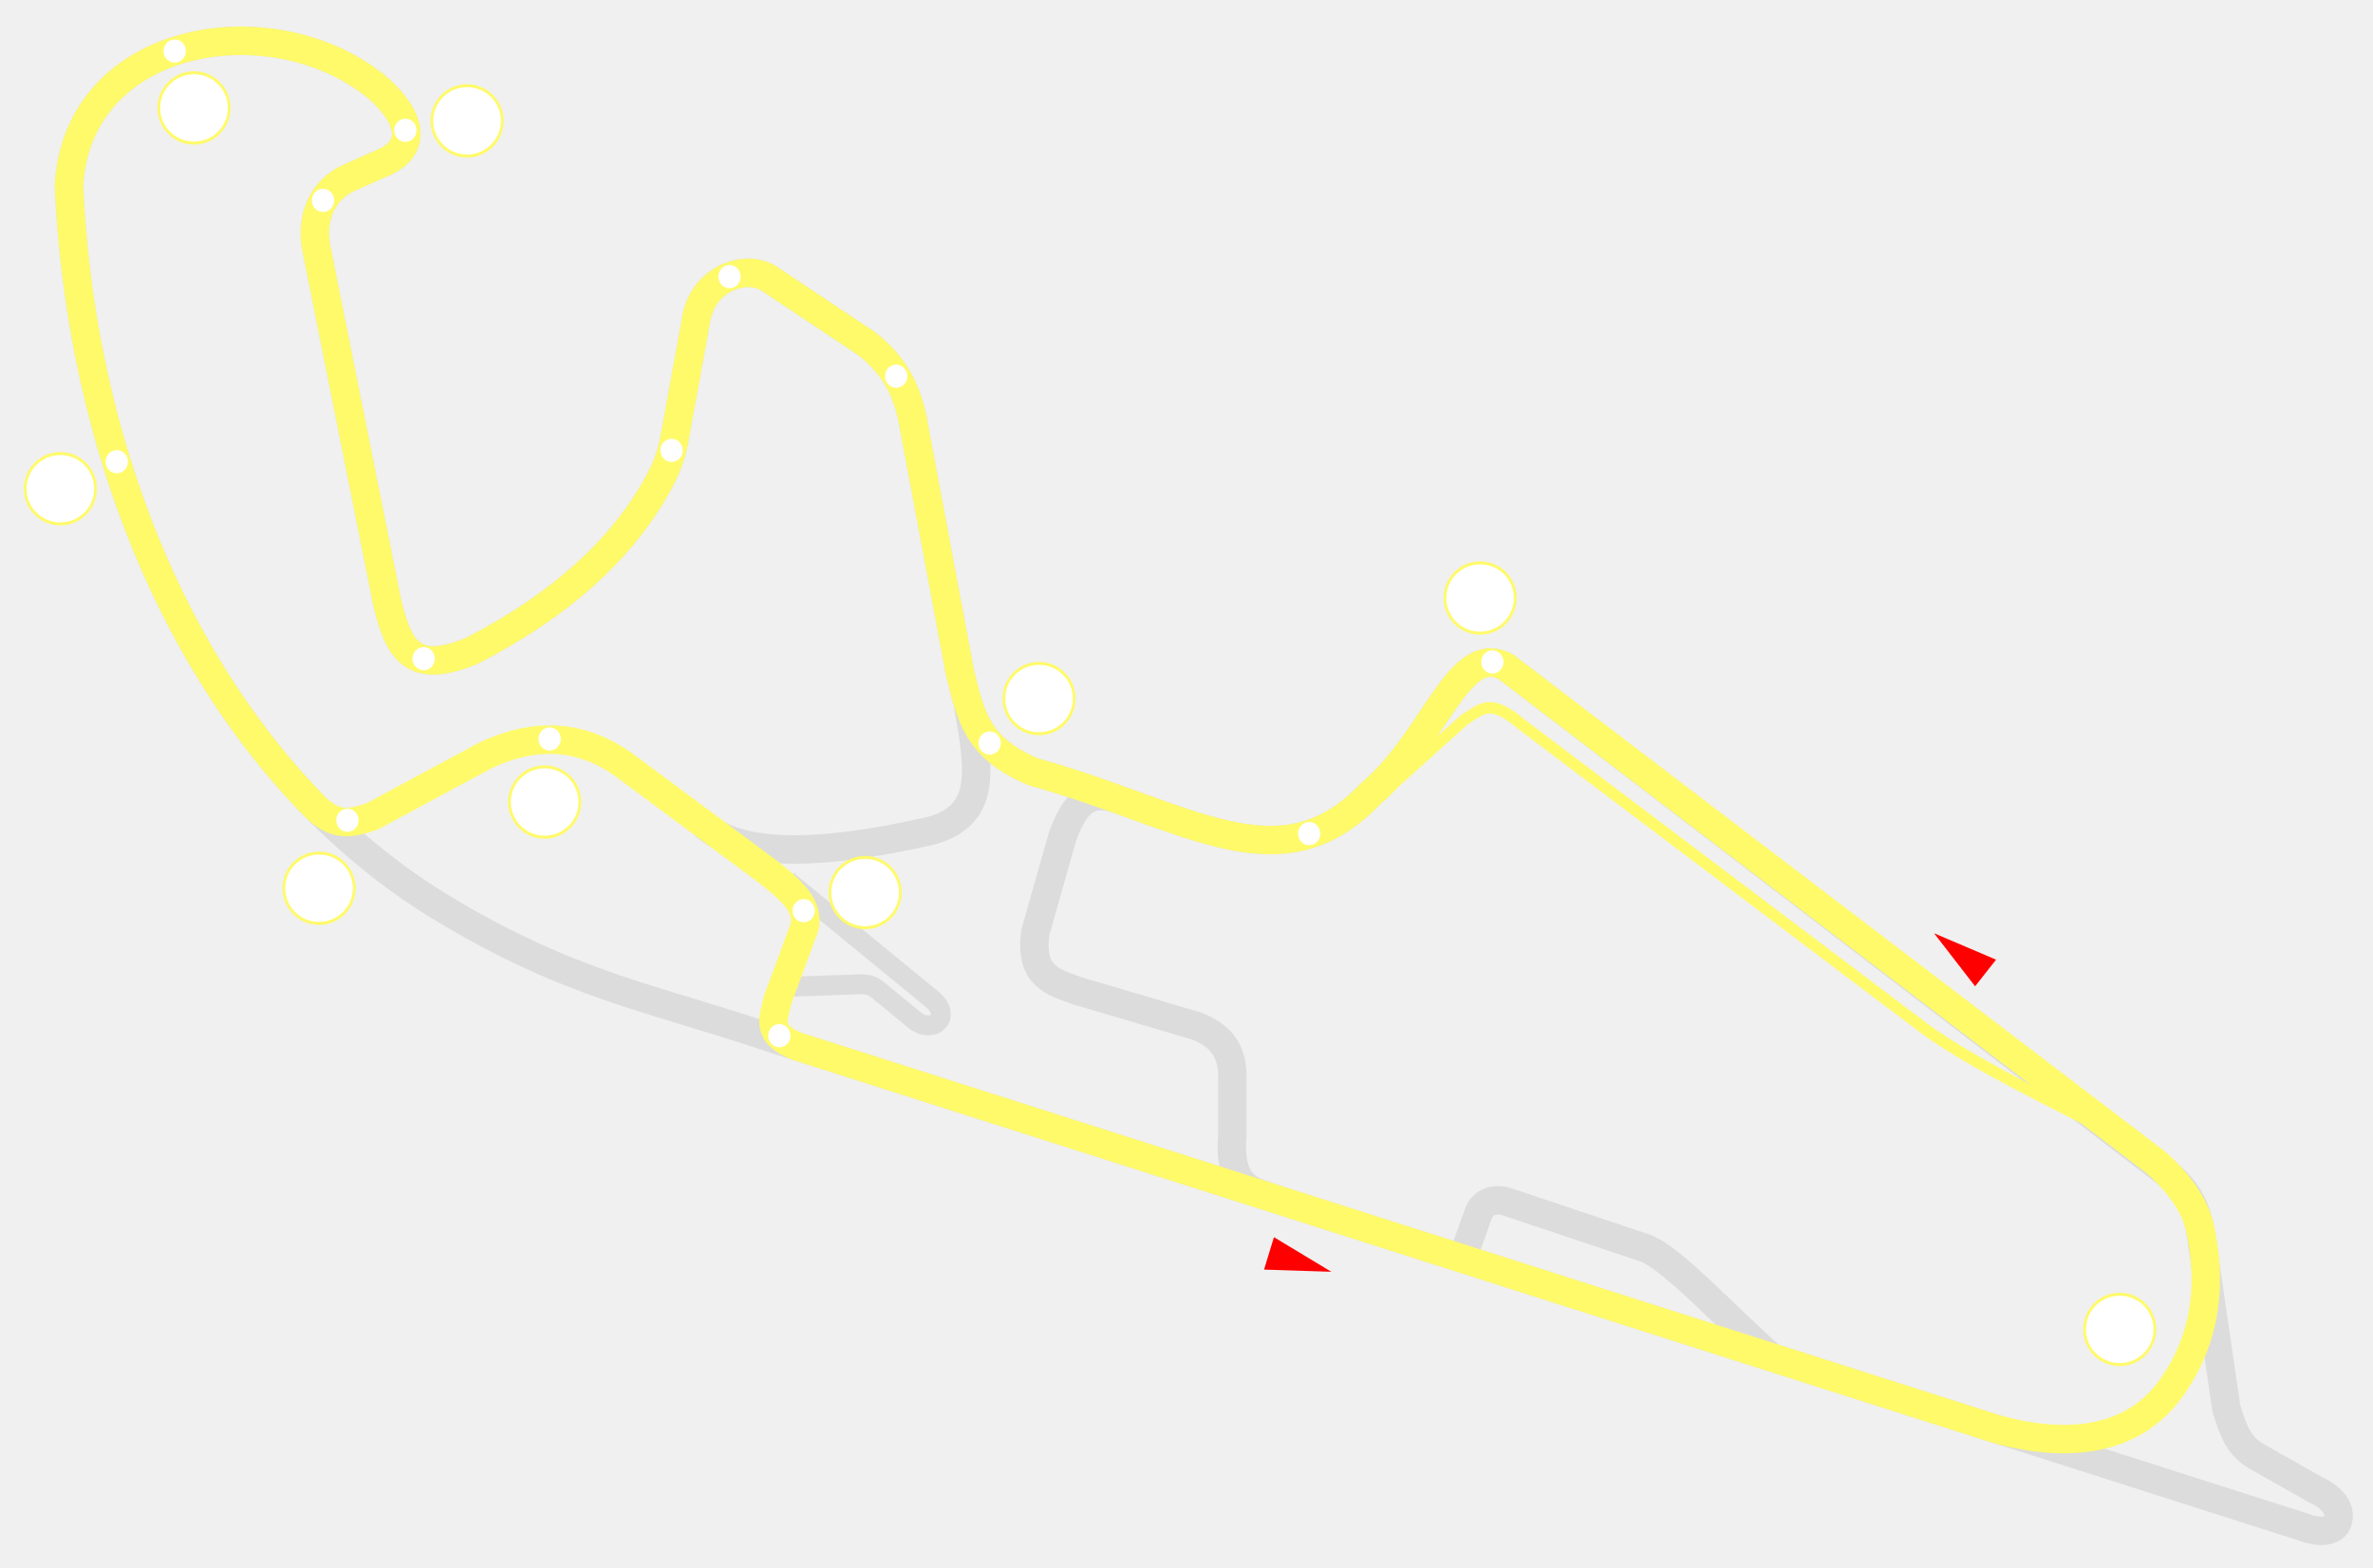
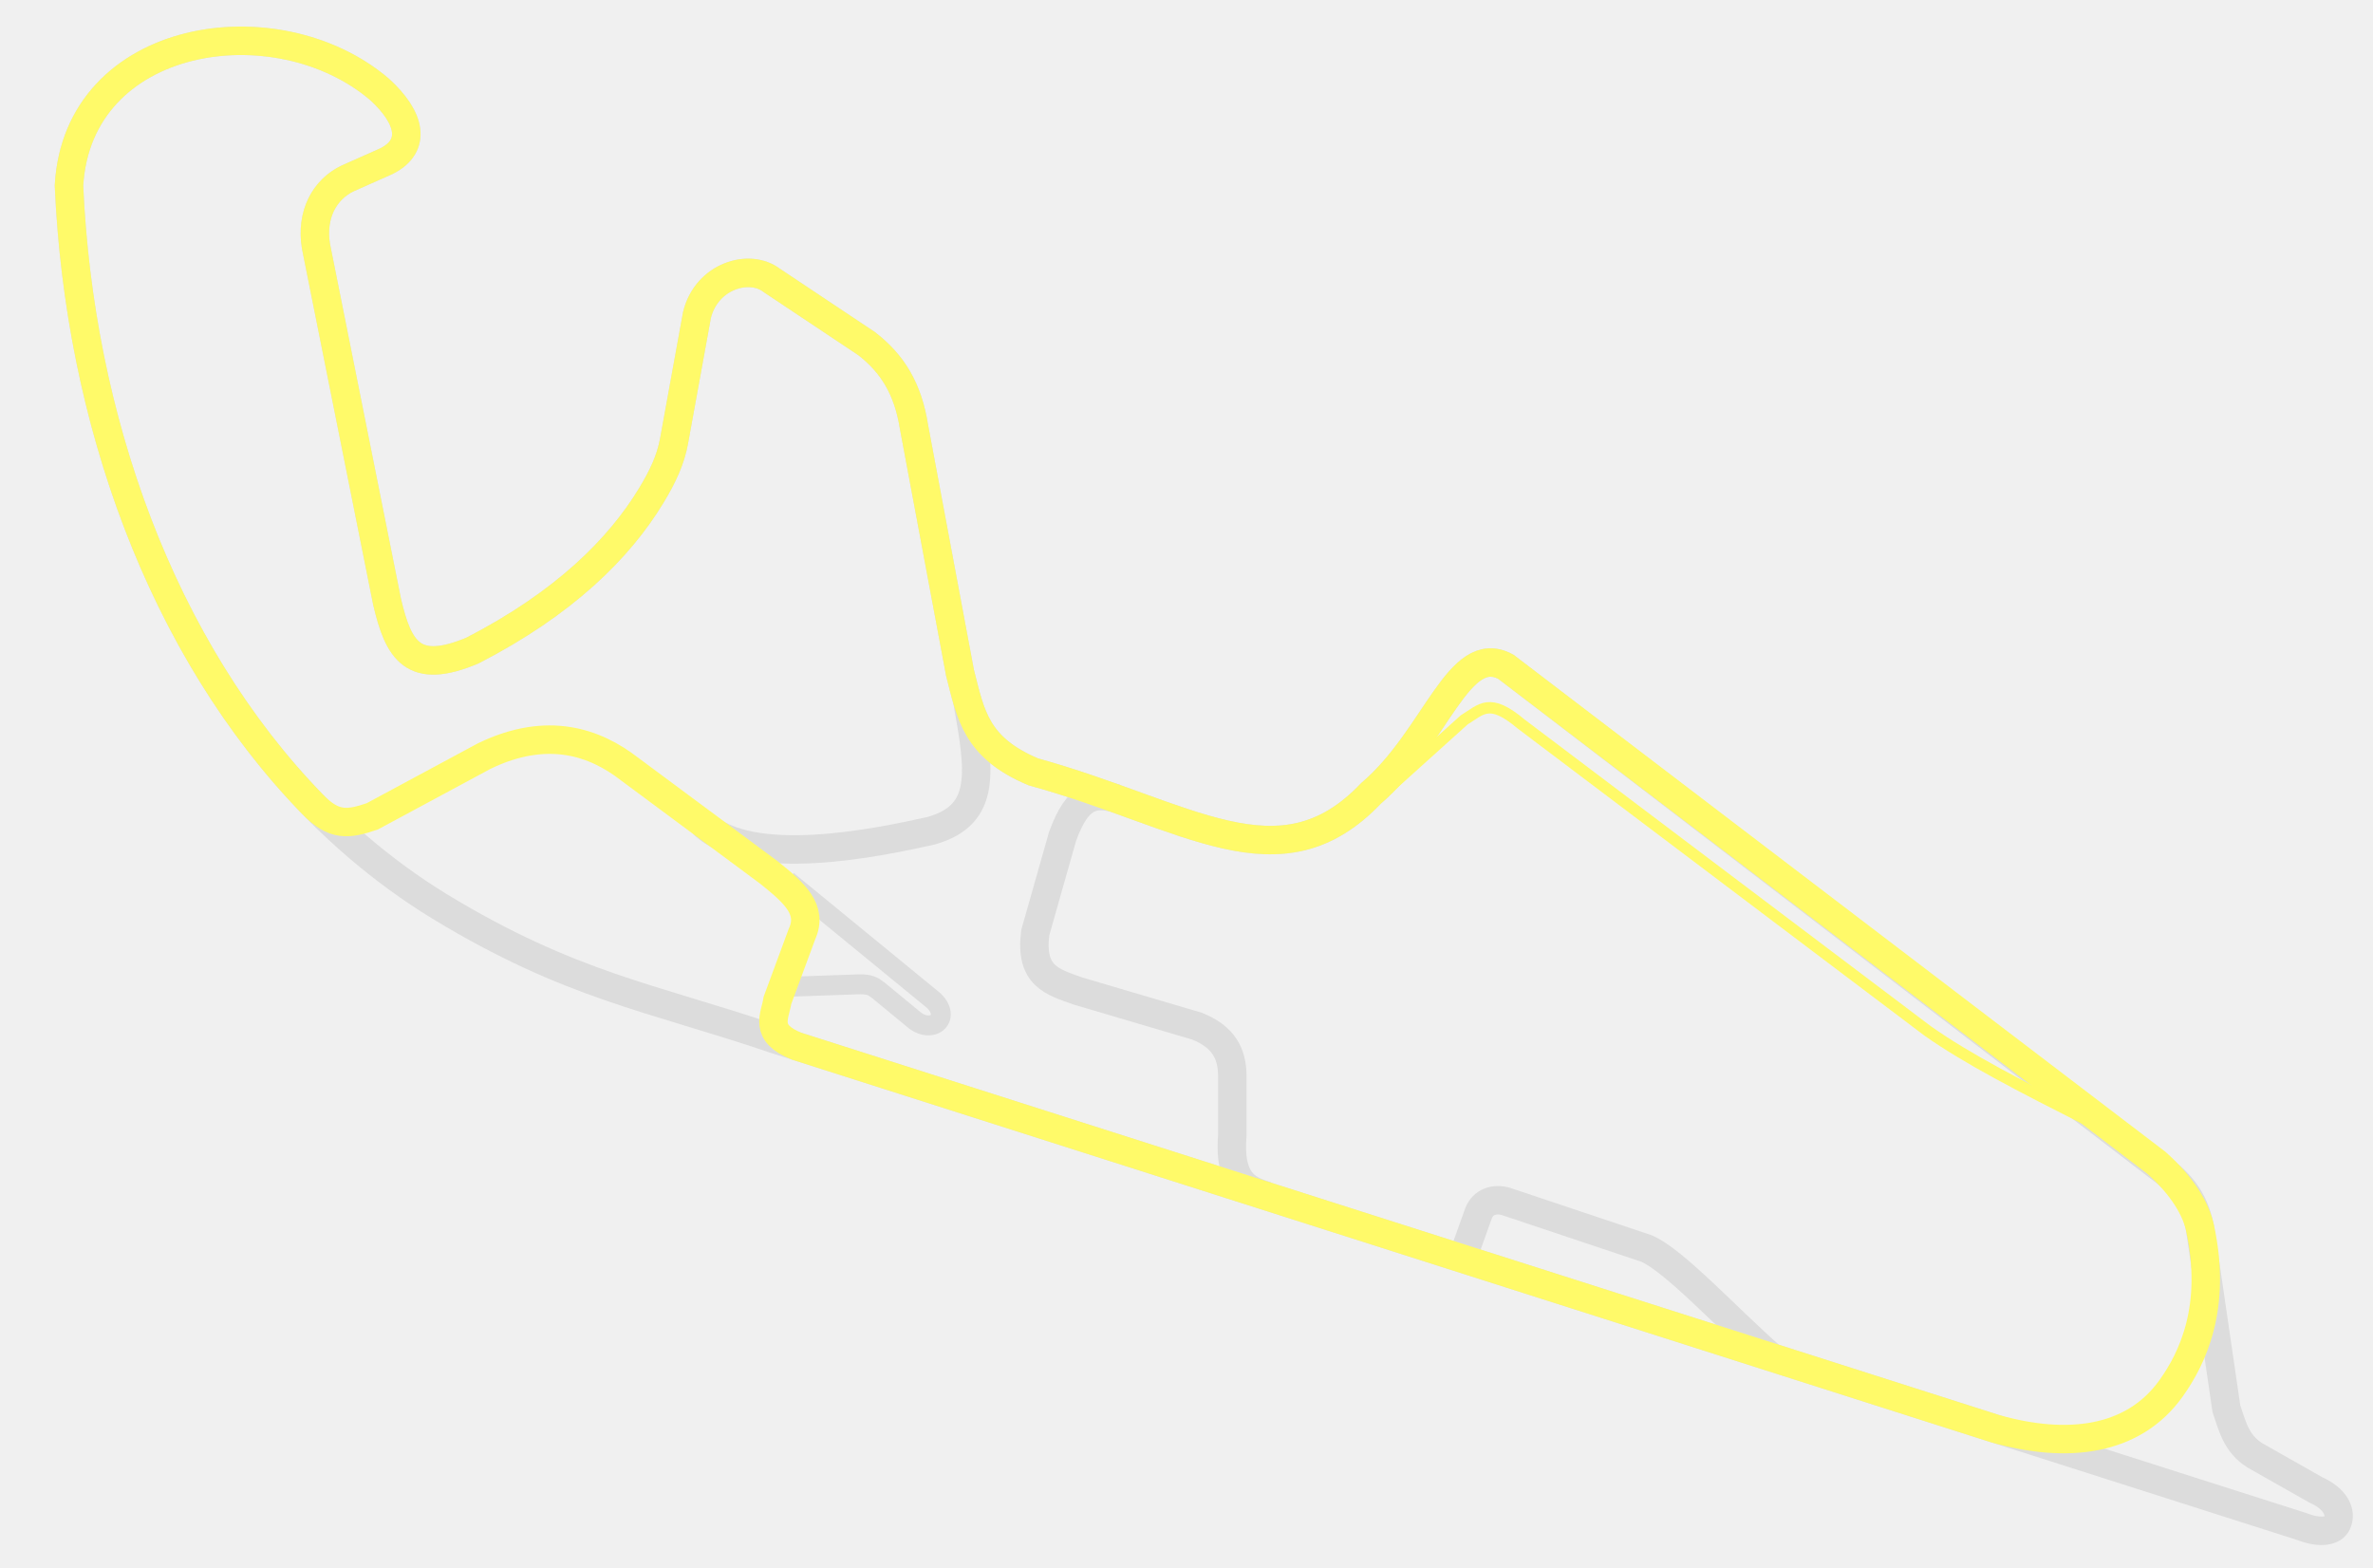
<svg xmlns="http://www.w3.org/2000/svg" width="834" height="551" id="svg2" version="1.0">
  <defs id="defs4" />
  <g id="layer1" transform="translate(-30.14285,-115.6479)">
    <g id="g2364">
      <path id="path9172" d="M 306.897,425.199 L 358.326,467.341 C 364.728,473.612 357.438,479.554 350.826,473.586 L 338.683,463.586 C 336.854,462.201 335.717,461.638 332.55,461.591 L 305.826,462.515" style="fill:none;fill-rule:evenodd;stroke:#dcdcdc;stroke-width:7;stroke-linecap:butt;stroke-linejoin:miter;stroke-miterlimit:4;stroke-dasharray:none;stroke-opacity:1" />
      <path id="path8198" d="M 370.059,361.673 C 374.445,386.282 377.323,402.042 357.33,407.642 C 338.988,411.728 293.743,421.336 277.125,405.11" style="fill:none;fill-rule:evenodd;stroke:#dcdcdc;stroke-width:10;stroke-linecap:butt;stroke-linejoin:miter;stroke-miterlimit:4;stroke-dasharray:none;stroke-opacity:1" />
      <path id="path7225" d="M 791.54,527.872 L 559.397,350.015 C 542.713,340.945 534.861,375.006 511.986,394.504 C 479.858,428.266 447.382,401.83 393.293,386.928 C 373.023,378.374 371.307,366.858 367.534,352.077 L 351.371,265.709 C 349.257,252.376 343.891,243.51 334.704,236.415 L 301.369,214.191 C 293.585,208.198 278.522,212.548 275.105,226.313 L 267.024,270.76 C 265.845,277.133 263.151,283.05 258.942,289.953 C 247.736,308.39 228.563,327.618 196.183,344.301 C 175.321,353.069 170.214,344.402 166.183,327.158 L 141.183,202.158 C 139.385,191.084 144.169,182.233 152.371,178.331 L 166.008,172.27 C 176.586,166.934 174.523,157.05 163.483,147.016 C 127.373,116.304 57.503,126.888 54.387,180.856 C 58.884,282.816 102.605,384.012 184.754,434.301 C 230.712,462.189 259.121,466.216 301.897,480.73 L 839.04,652.158 C 845.848,654.8 850.237,653.749 851.481,651.052 C 853.3,647.105 850.876,642.359 844.04,639.301 L 822.611,627.158 C 815.99,622.997 814.668,616.717 812.611,610.73 L 803.326,547.158 C 801.953,540.73 799.507,534.301 791.54,527.872 z " style="fill:none;fill-rule:evenodd;stroke:#dcdcdc;stroke-width:10;stroke-linecap:butt;stroke-linejoin:miter;stroke-miterlimit:4;stroke-dasharray:none;stroke-opacity:1" />
      <path id="path8200" d="M 652.968,592.872 C 637.627,579.463 618.534,558.554 608.73,554.431 L 559.429,537.929 C 555.259,536.705 551.234,538.135 549.754,542.158 L 542.968,561.086" style="fill:none;fill-rule:evenodd;stroke:#dcdcdc;stroke-width:10;stroke-linecap:butt;stroke-linejoin:miter;stroke-miterlimit:4;stroke-dasharray:none;stroke-opacity:1" />
      <path id="path13051" d="M 422.587,396.271 C 414.595,394.286 408.903,394.899 403.574,409.653 L 393.977,443.493 C 392.062,458.829 399.993,460.712 408.95,463.951 L 450.871,476.326 C 460.136,480.05 463.199,485.932 463.246,493.751 L 463.246,514.711 C 461.775,532.758 470.206,533.991 475.115,535.925" style="fill:none;fill-rule:evenodd;stroke:#dcdcdc;stroke-width:10;stroke-linecap:butt;stroke-linejoin:miter;stroke-miterlimit:4;stroke-dasharray:none;stroke-opacity:1" />
      <path id="path2366" d="M 310.129,483.356 L 731.338,617.785 C 756.481,624.919 779.811,622.352 793.187,603.594 C 800.781,592.946 809.387,574.949 803.326,547.158 C 801.953,540.729 797.277,532.576 787.968,524.301 L 559.397,350.015 C 542.713,340.945 534.86,375.006 511.986,394.503 C 479.858,428.266 447.382,401.83 393.293,386.927 C 373.023,378.374 371.307,366.858 367.534,352.077 L 351.371,265.709 C 349.257,252.375 343.89,243.509 334.704,236.414 L 301.369,214.191 C 293.585,208.198 278.522,212.548 275.105,226.313 L 267.024,270.759 C 265.845,277.133 263.151,283.05 258.942,289.952 C 247.736,308.39 228.563,327.617 196.183,344.301 C 175.321,353.069 170.214,344.401 166.183,327.158 L 141.183,202.158 C 139.385,191.084 144.168,182.232 152.371,178.331 L 166.008,172.27 C 176.586,166.933 174.523,157.049 163.483,147.016 C 127.373,116.303 57.503,126.887 54.387,180.856 C 57.982,262.372 86.649,343.4 139.981,398.315 C 147.558,406.177 152.534,405.42 160.958,402.584 L 200.354,381.371 C 222.623,370.601 239.344,376.588 251.366,385.917 L 300.359,422.282 C 309.407,429.522 315.955,435.333 311.975,444.001 L 303.389,467.234 C 302.52,472.831 298.379,478.661 310.129,483.356 z " style="fill:none;fill-rule:evenodd;stroke:#fffa69;stroke-width:10;stroke-linecap:butt;stroke-linejoin:miter;stroke-miterlimit:4;stroke-dasharray:none;stroke-opacity:1" />
      <path id="path4306" d="M 515.8,394.744 L 544.729,368.673 C 550.83,364.931 553.581,360.705 564.729,370.101 L 707.586,477.959 C 721.283,487.67 739.959,497.273 765.111,510.015" style="fill:none;fill-rule:evenodd;stroke:#fffa69;stroke-width:4;stroke-linecap:butt;stroke-linejoin:miter;stroke-miterlimit:4;stroke-dasharray:none;stroke-opacity:1" />
-       <path transform="matrix(0.6783964,0,0,0.7537739,206.8627,187.5127)" d="M 516.44 213.322 A 3.788 3.409 0 1 1  508.864,213.322 A 3.788 3.409 0 1 1  516.44 213.322 z" id="path7218" style="fill:#ffffff;fill-opacity:1;fill-rule:evenodd;stroke:#ffffff;stroke-width:4;stroke-linecap:round;stroke-miterlimit:4;stroke-dasharray:none;stroke-dashoffset:0;stroke-opacity:1" />
-       <path transform="matrix(0.6783964,0,0,0.7537739,142.4858,247.849)" d="M 516.44 213.322 A 3.788 3.409 0 1 1  508.864,213.322 A 3.788 3.409 0 1 1  516.44 213.322 z" id="path7220" style="fill:#ffffff;fill-opacity:1;fill-rule:evenodd;stroke:#ffffff;stroke-width:4;stroke-linecap:round;stroke-miterlimit:4;stroke-dasharray:none;stroke-dashoffset:0;stroke-opacity:1" />
-       <path transform="matrix(0.6783964,0,0,0.7537739,30.18691,216.0043)" d="M 516.44 213.322 A 3.788 3.409 0 1 1  508.864,213.322 A 3.788 3.409 0 1 1  516.44 213.322 z" id="path13071" style="fill:#ffffff;fill-opacity:1;fill-rule:evenodd;stroke:#ffffff;stroke-width:4;stroke-linecap:round;stroke-miterlimit:4;stroke-dasharray:none;stroke-dashoffset:0;stroke-opacity:1" />
-       <path transform="matrix(0.6783964,0,0,0.7537739,-2.670236,87.07571)" d="M 516.44 213.322 A 3.788 3.409 0 1 1  508.864,213.322 A 3.788 3.409 0 1 1  516.44 213.322 z" id="path13073" style="fill:#ffffff;fill-opacity:1;fill-rule:evenodd;stroke:#ffffff;stroke-width:4;stroke-linecap:round;stroke-miterlimit:4;stroke-dasharray:none;stroke-dashoffset:0;stroke-opacity:1" />
-       <path transform="matrix(0.6783964,0,0,0.7537739,-61.24166,52.07571)" d="M 516.44 213.322 A 3.788 3.409 0 1 1  508.864,213.322 A 3.788 3.409 0 1 1  516.44 213.322 z" id="path13075" style="fill:#ffffff;fill-opacity:1;fill-rule:evenodd;stroke:#ffffff;stroke-width:4;stroke-linecap:round;stroke-miterlimit:4;stroke-dasharray:none;stroke-dashoffset:0;stroke-opacity:1" />
-       <path transform="matrix(0.6783964,0,0,0.7537739,-81.5988,113.1471)" d="M 516.44 213.322 A 3.788 3.409 0 1 1  508.864,213.322 A 3.788 3.409 0 1 1  516.44 213.322 z" id="path13077" style="fill:#ffffff;fill-opacity:1;fill-rule:evenodd;stroke:#ffffff;stroke-width:4;stroke-linecap:round;stroke-miterlimit:4;stroke-dasharray:none;stroke-dashoffset:0;stroke-opacity:1" />
-       <path transform="matrix(0.6783964,0,0,0.7537739,-168.7417,186.3614)" d="M 516.44 213.322 A 3.788 3.409 0 1 1  508.864,213.322 A 3.788 3.409 0 1 1  516.44 213.322 z" id="path13079" style="fill:#ffffff;fill-opacity:1;fill-rule:evenodd;stroke:#ffffff;stroke-width:4;stroke-linecap:round;stroke-miterlimit:4;stroke-dasharray:none;stroke-dashoffset:0;stroke-opacity:1" />
-       <path transform="matrix(0.6783964,0,0,0.7537739,-204.0988,25.29)" d="M 516.44 213.322 A 3.788 3.409 0 1 1  508.864,213.322 A 3.788 3.409 0 1 1  516.44 213.322 z" id="path13081" style="fill:#ffffff;fill-opacity:1;fill-rule:evenodd;stroke:#ffffff;stroke-width:4;stroke-linecap:round;stroke-miterlimit:4;stroke-dasharray:none;stroke-dashoffset:0;stroke-opacity:1" />
-       <path transform="matrix(0.6783964,0,0,0.7537739,-175.1702,0.6471434)" d="M 516.44 213.322 A 3.788 3.409 0 1 1  508.864,213.322 A 3.788 3.409 0 1 1  516.44 213.322 z" id="path13083" style="fill:#ffffff;fill-opacity:1;fill-rule:evenodd;stroke:#ffffff;stroke-width:4;stroke-linecap:round;stroke-miterlimit:4;stroke-dasharray:none;stroke-dashoffset:0;stroke-opacity:1" />
-       <path transform="matrix(0.6783964,0,0,0.7537739,-256.2417,-27.21)" d="M 516.44 213.322 A 3.788 3.409 0 1 1  508.864,213.322 A 3.788 3.409 0 1 1  516.44 213.322 z" id="path13085" style="fill:#ffffff;fill-opacity:1;fill-rule:evenodd;stroke:#ffffff;stroke-width:4;stroke-linecap:round;stroke-miterlimit:4;stroke-dasharray:none;stroke-dashoffset:0;stroke-opacity:1" />
-       <path transform="matrix(0.6783964,0,0,0.7537739,-195.5274,243.1471)" d="M 516.44 213.322 A 3.788 3.409 0 1 1  508.864,213.322 A 3.788 3.409 0 1 1  516.44 213.322 z" id="path13087" style="fill:#ffffff;fill-opacity:1;fill-rule:evenodd;stroke:#ffffff;stroke-width:4;stroke-linecap:round;stroke-miterlimit:4;stroke-dasharray:none;stroke-dashoffset:0;stroke-opacity:1" />
-       <path transform="matrix(0.6783964,0,0,0.7537739,-124.4559,214.5757)" d="M 516.44 213.322 A 3.788 3.409 0 1 1  508.864,213.322 A 3.788 3.409 0 1 1  516.44 213.322 z" id="path13089" style="fill:#ffffff;fill-opacity:1;fill-rule:evenodd;stroke:#ffffff;stroke-width:4;stroke-linecap:round;stroke-miterlimit:4;stroke-dasharray:none;stroke-dashoffset:0;stroke-opacity:1" />
-       <path transform="matrix(0.6783964,0,0,0.7537739,-35.17024,274.9329)" d="M 516.44 213.322 A 3.788 3.409 0 1 1  508.864,213.322 A 3.788 3.409 0 1 1  516.44 213.322 z" id="path13091" style="fill:#ffffff;fill-opacity:1;fill-rule:evenodd;stroke:#ffffff;stroke-width:4;stroke-linecap:round;stroke-miterlimit:4;stroke-dasharray:none;stroke-dashoffset:0;stroke-opacity:1" />
-       <path transform="matrix(0.6783964,0,0,0.7537739,-43.74166,318.8614)" d="M 516.44 213.322 A 3.788 3.409 0 1 1  508.864,213.322 A 3.788 3.409 0 1 1  516.44 213.322 z" id="path13093" style="fill:#ffffff;fill-opacity:1;fill-rule:evenodd;stroke:#ffffff;stroke-width:4;stroke-linecap:round;stroke-miterlimit:4;stroke-dasharray:none;stroke-dashoffset:0;stroke-opacity:1" />
-       <path transform="matrix(-7.3999666e-2,8.6359219e-2,-0.1978954,-0.1553165,828.4803,498.2093)" d="M 266.68,492.503 L 218.8,413.07 L 311.53,411.321 L 266.68,492.503 z " id="path13102" style="fill:#ff0000;fill-opacity:1;fill-rule:evenodd;stroke:#ff0000;stroke-width:7;stroke-linecap:round;stroke-miterlimit:4;stroke-dasharray:none;stroke-dashoffset:0;stroke-opacity:1" />
-       <path transform="matrix(3.7768859e-2,-0.1072724,0.2406642,7.3256743e-2,367.765,554.6743)" d="M 266.68,492.503 L 218.8,413.07 L 311.53,411.321 L 266.68,492.503 z " id="path13106" style="fill:#ff0000;fill-opacity:1;fill-rule:evenodd;stroke:#ff0000;stroke-width:7;stroke-linecap:round;stroke-miterlimit:4;stroke-dasharray:none;stroke-dashoffset:0;stroke-opacity:1" />
-       <path transform="matrix(0.7212063,0,0,0.7867705,197.4547,193.3164)" d="M 506.429 168.429 A 17.143 15.714 0 1 1  472.143,168.429 A 17.143 15.714 0 1 1  506.429 168.429 z" id="path2208" style="fill:#ffffff;fill-opacity:1;fill-rule:evenodd;stroke:#fffa69;stroke-width:1.328;stroke-linecap:round;stroke-miterlimit:4;stroke-dasharray:none;stroke-dashoffset:0;stroke-opacity:1" />
-       <path transform="matrix(0.7212063,0,0,0.7867705,42.43706,228.6535)" d="M 506.429 168.429 A 17.143 15.714 0 1 1  472.143,168.429 A 17.143 15.714 0 1 1  506.429 168.429 z" id="path3191" style="fill:#ffffff;fill-opacity:1;fill-rule:evenodd;stroke:#fffa69;stroke-width:1.328;stroke-linecap:round;stroke-miterlimit:4;stroke-dasharray:none;stroke-dashoffset:0;stroke-opacity:1" />
-       <path transform="matrix(0.7212063,0,0,0.7867705,-158.5833,25.61283)" d="M 506.429 168.429 A 17.143 15.714 0 1 1  472.143,168.429 A 17.143 15.714 0 1 1  506.429 168.429 z" id="path3227" style="fill:#ffffff;fill-opacity:1;fill-rule:evenodd;stroke:#fffa69;stroke-width:1.328;stroke-linecap:round;stroke-miterlimit:4;stroke-dasharray:none;stroke-dashoffset:0;stroke-opacity:1" />
-       <path transform="matrix(0.7212063,0,0,0.7867705,-254.5478,21.06715)" d="M 506.429 168.429 A 17.143 15.714 0 1 1  472.143,168.429 A 17.143 15.714 0 1 1  506.429 168.429 z" id="path3233" style="fill:#ffffff;fill-opacity:1;fill-rule:evenodd;stroke:#fffa69;stroke-width:1.328;stroke-linecap:round;stroke-miterlimit:4;stroke-dasharray:none;stroke-dashoffset:0;stroke-opacity:1" />
-       <path transform="matrix(0.7212063,0,0,0.7867705,-210.6062,295.3236)" d="M 506.429 168.429 A 17.143 15.714 0 1 1  472.143,168.429 A 17.143 15.714 0 1 1  506.429 168.429 z" id="path3239" style="fill:#ffffff;fill-opacity:1;fill-rule:evenodd;stroke:#fffa69;stroke-width:1.328;stroke-linecap:round;stroke-miterlimit:4;stroke-dasharray:none;stroke-dashoffset:0;stroke-opacity:1" />
-       <path transform="matrix(0.7212063,0,0,0.7867705,-131.3092,265.019)" d="M 506.429 168.429 A 17.143 15.714 0 1 1  472.143,168.429 A 17.143 15.714 0 1 1  506.429 168.429 z" id="path3245" style="fill:#ffffff;fill-opacity:1;fill-rule:evenodd;stroke:#fffa69;stroke-width:1.328;stroke-linecap:round;stroke-miterlimit:4;stroke-dasharray:none;stroke-dashoffset:0;stroke-opacity:1" />
-       <path transform="matrix(0.7212063,0,0,0.7867705,-18.67717,296.8388)" d="M 506.429 168.429 A 17.143 15.714 0 1 1  472.143,168.429 A 17.143 15.714 0 1 1  506.429 168.429 z" id="path3251" style="fill:#ffffff;fill-opacity:1;fill-rule:evenodd;stroke:#fffa69;stroke-width:1.328;stroke-linecap:round;stroke-miterlimit:4;stroke-dasharray:none;stroke-dashoffset:0;stroke-opacity:1" />
-       <path transform="matrix(0.7212063,0,0,0.7867705,422.2544,450.382)" d="M 506.429 168.429 A 17.143 15.714 0 1 1  472.143,168.429 A 17.143 15.714 0 1 1  506.429 168.429 z" id="path3263" style="fill:#ffffff;fill-opacity:1;fill-rule:evenodd;stroke:#fffa69;stroke-width:1.328;stroke-linecap:round;stroke-miterlimit:4;stroke-dasharray:none;stroke-dashoffset:0;stroke-opacity:1" />
-       <path transform="matrix(0.6783964,0,0,0.7537739,-276.5988,117.119)" d="M 516.44 213.322 A 3.788 3.409 0 1 1  508.864,213.322 A 3.788 3.409 0 1 1  516.44 213.322 z" id="path3281" style="fill:#ffffff;fill-opacity:1;fill-rule:evenodd;stroke:#ffffff;stroke-width:4;stroke-linecap:round;stroke-miterlimit:4;stroke-dasharray:none;stroke-dashoffset:0;stroke-opacity:1" />
-       <path transform="matrix(0.7212063,0,0,0.7867705,-301.5199,154.9124)" d="M 506.429 168.429 A 17.143 15.714 0 1 1  472.143,168.429 A 17.143 15.714 0 1 1  506.429 168.429 z" id="path3283" style="fill:#ffffff;fill-opacity:1;fill-rule:evenodd;stroke:#fffa69;stroke-width:1.328;stroke-linecap:round;stroke-miterlimit:4;stroke-dasharray:none;stroke-dashoffset:0;stroke-opacity:1" />
    </g>
  </g>
</svg>
